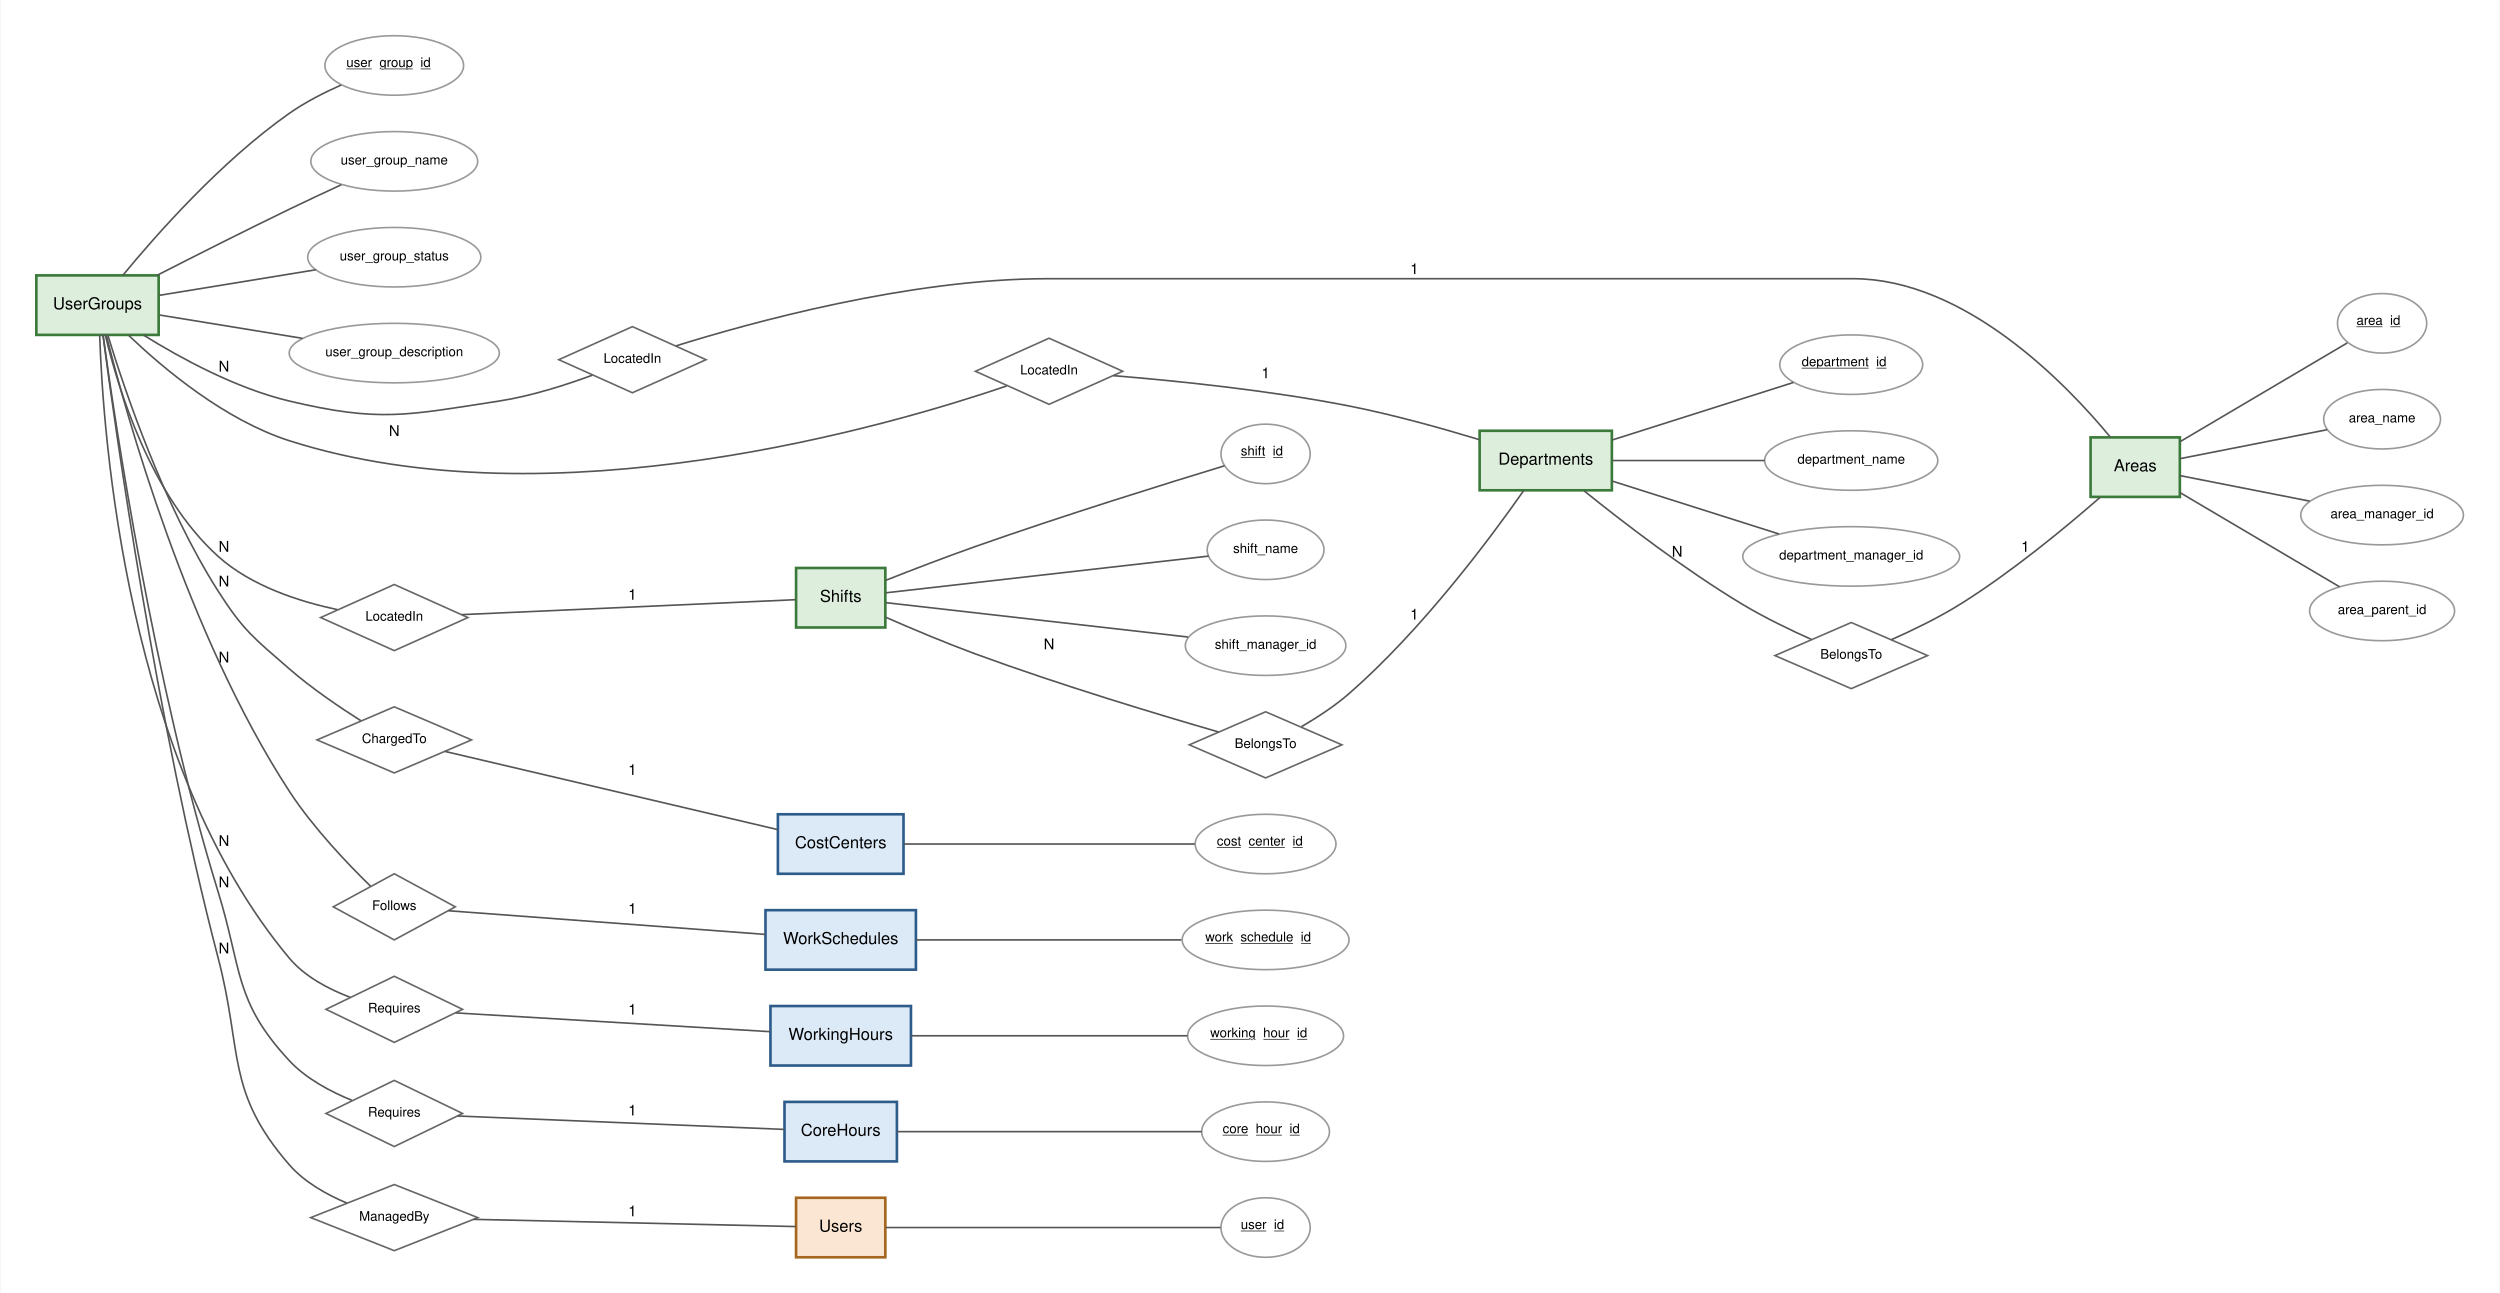
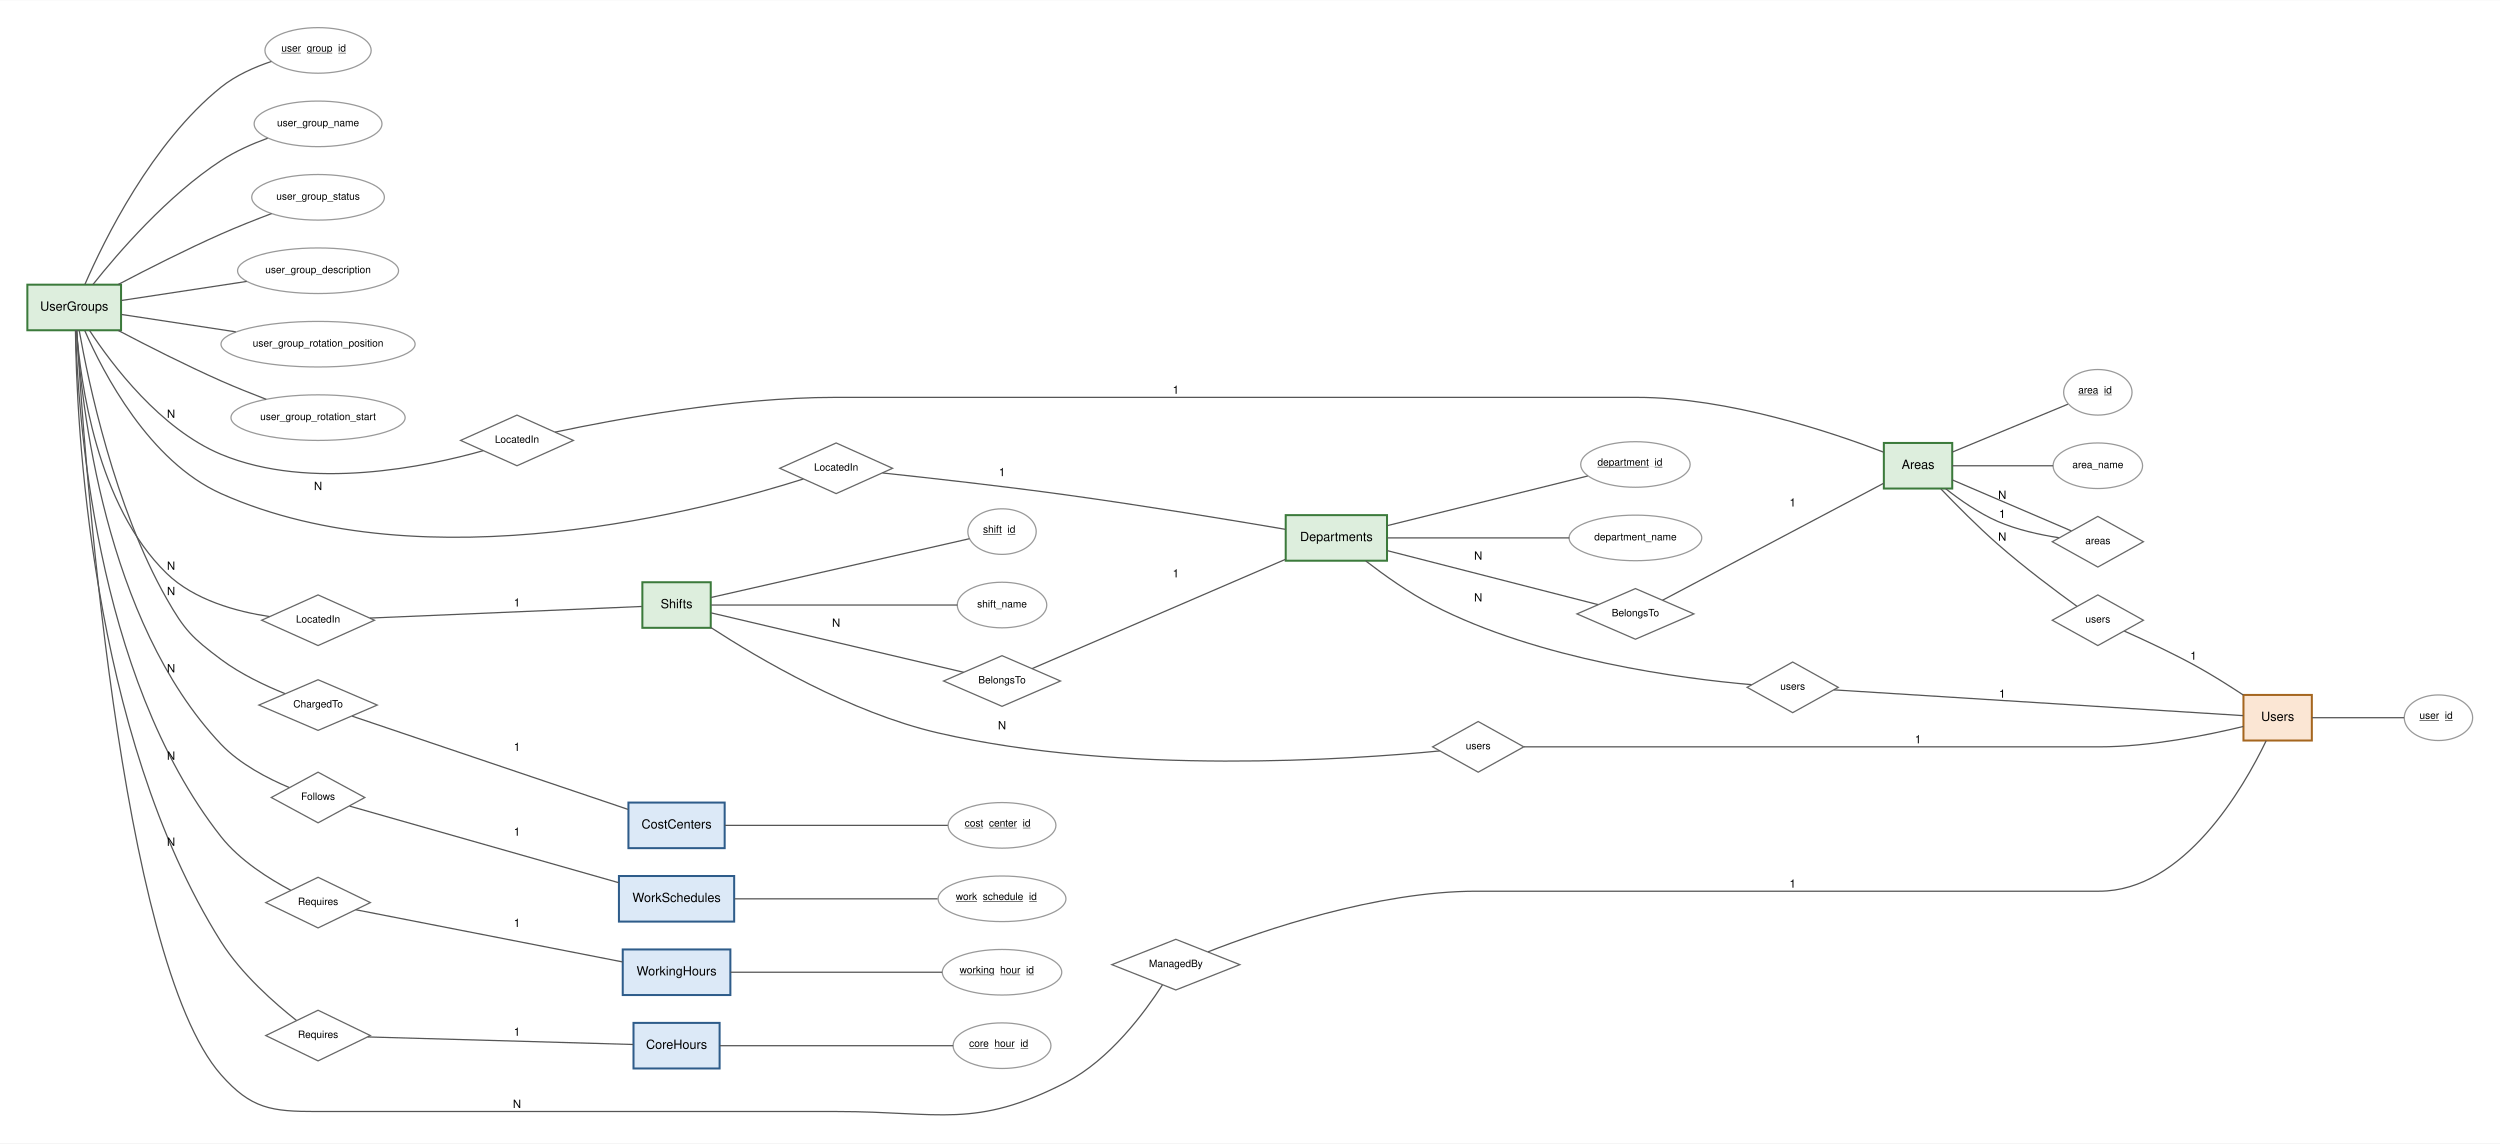
- <svg xmlns="http://www.w3.org/2000/svg" width="1512pt" height="782pt" viewBox="0.00 0.00 1511.63 782.20">
-   <g id="graph0" class="graph" transform="scale(1 1) rotate(0) translate(21.6 760.6)">
-     <polygon fill="white" stroke="transparent" points="-21.6,21.6 -21.6,-760.6 1490.03,-760.6 1490.03,21.6 -21.6,21.6" />
+ <svg xmlns="http://www.w3.org/2000/svg" width="1974pt" height="903pt" viewBox="0.00 0.00 1974.35 902.72">
+   <g id="graph0" class="graph" transform="scale(1 1) rotate(0) translate(21.6 881.12)">
+     <polygon fill="white" stroke="transparent" points="-21.6,21.6 -21.6,-881.12 1952.75,-881.12 1952.75,21.6 -21.6,21.6" />
    <g id="node1" class="node">
-       <polygon fill="#ddeedd" stroke="#3b7a3b" stroke-width="1.6" points="1296.73,-496 1242.73,-496 1242.73,-460 1296.73,-460 1296.73,-496" />
-       <text text-anchor="middle" x="1269.73" y="-475.5" font-family="Helvetica,sans-Serif" font-size="10.00">Areas</text>
+       <polygon fill="#ddeedd" stroke="#3b7a3b" stroke-width="1.6" points="1520.15,-531.52 1466.15,-531.52 1466.15,-495.52 1520.15,-495.52 1520.15,-531.52" />
+       <text text-anchor="middle" x="1493.15" y="-511.02" font-family="Helvetica,sans-Serif" font-size="10.00">Areas</text>
    </g>
    <g id="node2" class="node">
-       <ellipse fill="white" stroke="#999999" cx="1419.08" cy="-565" rx="27" ry="18" />
-       <text text-anchor="start" x="1403.58" y="-564.1" font-family="Helvetica,sans-Serif" text-decoration="underline" font-size="8.00">area_id</text>
+       <ellipse fill="white" stroke="#999999" cx="1635.15" cy="-571.52" rx="27" ry="18" />
+       <text text-anchor="start" x="1619.65" y="-570.62" font-family="Helvetica,sans-Serif" text-decoration="underline" font-size="8.00">area_id</text>
    </g>
    <g id="edge1" class="edge">
-       <path fill="none" stroke="#555555" d="M1296.73,-493.35C1325.65,-510.43 1371.74,-537.64 1398.01,-553.15" />
+       <path fill="none" stroke="#555555" d="M1520.15,-524.29C1546.4,-535.17 1586.54,-551.8 1611.52,-562.14" />
    </g>
    <g id="node3" class="node">
-       <ellipse fill="white" stroke="#999999" cx="1419.08" cy="-507" rx="35.34" ry="18" />
-       <text text-anchor="middle" x="1419.08" y="-505.1" font-family="Helvetica,sans-Serif" font-size="8.00">area_name</text>
+       <ellipse fill="white" stroke="#999999" cx="1635.15" cy="-513.52" rx="35.34" ry="18" />
+       <text text-anchor="middle" x="1635.15" y="-511.62" font-family="Helvetica,sans-Serif" font-size="8.00">area_name</text>
    </g>
    <g id="edge2" class="edge">
-       <path fill="none" stroke="#555555" d="M1296.73,-483.12C1321.6,-488.01 1359.17,-495.41 1385.91,-500.67" />
+       <path fill="none" stroke="#555555" d="M1520.15,-513.52C1542.61,-513.52 1575.23,-513.52 1599.82,-513.52" />
+     </g>
+     <g id="node27" class="node">
+       <polygon fill="white" stroke="#666666" points="1635.15,-473.52 1599.15,-453.52 1635.15,-433.52 1671.15,-453.52 1635.15,-473.52" />
+       <text text-anchor="middle" x="1635.15" y="-451.62" font-family="Helvetica,sans-Serif" font-size="8.00">areas</text>
+     </g>
+     <g id="edge18" class="edge">
+       <path fill="none" stroke="#555555" d="M1520.15,-502.37C1547.35,-490.72 1589.46,-472.67 1614.17,-462.08" />
+       <text text-anchor="middle" x="1559.65" y="-487.32" font-family="Helvetica,sans-Serif" font-size="9.00">N</text>
+     </g>
+     <g id="node28" class="node">
+       <polygon fill="white" stroke="#666666" points="1635.15,-411.52 1599.15,-391.52 1635.15,-371.52 1671.15,-391.52 1635.15,-411.52" />
+       <text text-anchor="middle" x="1635.15" y="-389.62" font-family="Helvetica,sans-Serif" font-size="8.00">users</text>
+     </g>
+     <g id="edge20" class="edge">
+       <path fill="none" stroke="#555555" d="M1511.2,-495.25C1523.33,-482.56 1540.25,-465.48 1556.15,-451.52 1576.94,-433.26 1602.65,-414.08 1618.73,-402.46" />
+       <text text-anchor="middle" x="1559.65" y="-454.32" font-family="Helvetica,sans-Serif" font-size="9.00">N</text>
    </g>
    <g id="node4" class="node">
-       <ellipse fill="white" stroke="#999999" cx="1419.08" cy="-449" rx="49.2" ry="18" />
-       <text text-anchor="middle" x="1419.08" y="-447.1" font-family="Helvetica,sans-Serif" font-size="8.00">area_manager_id</text>
+       <polygon fill="#ddeedd" stroke="#3b7a3b" stroke-width="1.6" points="1073.78,-474.52 993.78,-474.52 993.78,-438.52 1073.78,-438.52 1073.78,-474.52" />
+       <text text-anchor="middle" x="1033.78" y="-454.02" font-family="Helvetica,sans-Serif" font-size="10.00">Departments</text>
+     </g>
+     <g id="node5" class="node">
+       <ellipse fill="white" stroke="#999999" cx="1269.96" cy="-514.52" rx="43.22" ry="18" />
+       <text text-anchor="start" x="1239.96" y="-513.62" font-family="Helvetica,sans-Serif" text-decoration="underline" font-size="8.00">department_id</text>
    </g>
    <g id="edge3" class="edge">
-       <path fill="none" stroke="#555555" d="M1296.73,-472.88C1318.46,-468.61 1349.89,-462.42 1375.31,-457.42" />
-     </g>
-     <g id="node5" class="node">
-       <ellipse fill="white" stroke="#999999" cx="1419.08" cy="-391" rx="43.85" ry="18" />
-       <text text-anchor="middle" x="1419.08" y="-389.1" font-family="Helvetica,sans-Serif" font-size="8.00">area_parent_id</text>
+       <path fill="none" stroke="#555555" d="M1073.97,-466.23C1118.11,-477.16 1189.28,-494.79 1232.34,-505.45" />
+     </g>
+     <g id="node6" class="node">
+       <ellipse fill="white" stroke="#999999" cx="1269.96" cy="-456.52" rx="52.37" ry="18" />
+       <text text-anchor="middle" x="1269.96" y="-454.62" font-family="Helvetica,sans-Serif" font-size="8.00">department_name</text>
    </g>
    <g id="edge4" class="edge">
-       <path fill="none" stroke="#555555" d="M1296.73,-462.65C1324,-446.55 1366.52,-421.44 1393.31,-405.62" />
-     </g>
-     <g id="node6" class="node">
-       <polygon fill="#ddeedd" stroke="#3b7a3b" stroke-width="1.6" points="953.13,-500 873.13,-500 873.13,-464 953.13,-464 953.13,-500" />
-       <text text-anchor="middle" x="913.13" y="-479.5" font-family="Helvetica,sans-Serif" font-size="10.00">Departments</text>
+       <path fill="none" stroke="#555555" d="M1073.97,-456.52C1113.43,-456.52 1174.47,-456.52 1217.74,-456.52" />
+     </g>
+     <g id="node29" class="node">
+       <polygon fill="white" stroke="#666666" points="1269.96,-416.52 1223.78,-396.52 1269.96,-376.52 1316.14,-396.52 1269.96,-416.52" />
+       <text text-anchor="middle" x="1269.96" y="-394.62" font-family="Helvetica,sans-Serif" font-size="8.00">BelongsTo</text>
+     </g>
+     <g id="edge22" class="edge">
+       <path fill="none" stroke="#555555" d="M1073.97,-446.48C1120.98,-434.43 1198.63,-414.54 1240.35,-403.85" />
+       <text text-anchor="middle" x="1145.78" y="-439.32" font-family="Helvetica,sans-Serif" font-size="9.00">N</text>
+     </g>
+     <g id="node30" class="node">
+       <polygon fill="white" stroke="#666666" points="1394.15,-358.52 1358.15,-338.52 1394.15,-318.52 1430.15,-338.52 1394.15,-358.52" />
+       <text text-anchor="middle" x="1394.15" y="-336.62" font-family="Helvetica,sans-Serif" font-size="8.00">users</text>
+     </g>
+     <g id="edge24" class="edge">
+       <path fill="none" stroke="#555555" d="M1057.03,-438.31C1071.43,-427.18 1090.94,-413.25 1109.78,-403.52 1194.09,-359.97 1307.39,-345.33 1361.63,-340.62" />
+       <text text-anchor="middle" x="1145.78" y="-406.32" font-family="Helvetica,sans-Serif" font-size="9.00">N</text>
    </g>
    <g id="node7" class="node">
-       <ellipse fill="white" stroke="#999999" cx="1097.93" cy="-540" rx="43.22" ry="18" />
-       <text text-anchor="start" x="1067.93" y="-539.1" font-family="Helvetica,sans-Serif" text-decoration="underline" font-size="8.00">department_id</text>
+       <polygon fill="#ddeedd" stroke="#3b7a3b" stroke-width="1.6" points="539.7,-421.52 485.7,-421.52 485.7,-385.52 539.7,-385.52 539.7,-421.52" />
+       <text text-anchor="middle" x="512.7" y="-401.02" font-family="Helvetica,sans-Serif" font-size="10.00">Shifts</text>
+     </g>
+     <g id="node8" class="node">
+       <ellipse fill="white" stroke="#999999" cx="769.74" cy="-461.52" rx="27" ry="18" />
+       <text text-anchor="start" x="754.74" y="-460.62" font-family="Helvetica,sans-Serif" text-decoration="underline" font-size="8.00">shift_id</text>
    </g>
    <g id="edge5" class="edge">
-       <path fill="none" stroke="#555555" d="M953.35,-494.44C985.97,-504.79 1031.94,-519.38 1063,-529.24" />
-     </g>
-     <g id="node8" class="node">
-       <ellipse fill="white" stroke="#999999" cx="1097.93" cy="-482" rx="52.37" ry="18" />
-       <text text-anchor="middle" x="1097.93" y="-480.1" font-family="Helvetica,sans-Serif" font-size="8.00">department_name</text>
+       <path fill="none" stroke="#555555" d="M540.04,-409.51C589.54,-420.77 695.84,-444.94 744.06,-455.91" />
+     </g>
+     <g id="node9" class="node">
+       <ellipse fill="white" stroke="#999999" cx="769.74" cy="-403.52" rx="35.34" ry="18" />
+       <text text-anchor="middle" x="769.74" y="-401.62" font-family="Helvetica,sans-Serif" font-size="8.00">shift_name</text>
    </g>
    <g id="edge6" class="edge">
-       <path fill="none" stroke="#555555" d="M953.35,-482C980.31,-482 1016.38,-482 1045.62,-482" />
-     </g>
-     <g id="node9" class="node">
-       <ellipse fill="white" stroke="#999999" cx="1097.93" cy="-424" rx="65.6" ry="18" />
-       <text text-anchor="middle" x="1097.93" y="-422.1" font-family="Helvetica,sans-Serif" font-size="8.00">department_manager_id</text>
+       <path fill="none" stroke="#555555" d="M540.04,-403.52C586.49,-403.52 682.94,-403.52 734.5,-403.52" />
+     </g>
+     <g id="node31" class="node">
+       <polygon fill="white" stroke="#666666" points="769.74,-363.52 723.56,-343.52 769.74,-323.52 815.92,-343.52 769.74,-363.52" />
+       <text text-anchor="middle" x="769.74" y="-341.62" font-family="Helvetica,sans-Serif" font-size="8.00">BelongsTo</text>
+     </g>
+     <g id="edge26" class="edge">
+       <path fill="none" stroke="#555555" d="M540.04,-397.32C588.02,-386.04 689.34,-362.2 739.43,-350.41" />
+       <text text-anchor="middle" x="638.73" y="-386.32" font-family="Helvetica,sans-Serif" font-size="9.00">N</text>
+     </g>
+     <g id="node32" class="node">
+       <polygon fill="white" stroke="#666666" points="1145.78,-311.52 1109.78,-291.52 1145.78,-271.52 1181.78,-291.52 1145.78,-311.52" />
+       <text text-anchor="middle" x="1145.78" y="-289.62" font-family="Helvetica,sans-Serif" font-size="8.00">users</text>
+     </g>
+     <g id="edge28" class="edge">
+       <path fill="none" stroke="#555555" d="M539.8,-385.74C577.45,-361.28 650.1,-318.48 719.26,-302.52 864.71,-268.96 1045.56,-281.51 1115.38,-288.3" />
+       <text text-anchor="middle" x="769.74" y="-305.32" font-family="Helvetica,sans-Serif" font-size="9.00">N</text>
+     </g>
+     <g id="node10" class="node">
+       <polygon fill="#ddeedd" stroke="#3b7a3b" stroke-width="1.6" points="74,-656.52 0,-656.52 0,-620.52 74,-620.52 74,-656.52" />
+       <text text-anchor="middle" x="37" y="-636.02" font-family="Helvetica,sans-Serif" font-size="10.00">UserGroups</text>
+     </g>
+     <g id="node11" class="node">
+       <ellipse fill="white" stroke="#999999" cx="229.58" cy="-841.52" rx="41.95" ry="18" />
+       <text text-anchor="start" x="200.58" y="-840.62" font-family="Helvetica,sans-Serif" text-decoration="underline" font-size="8.00">user_group_id</text>
    </g>
    <g id="edge7" class="edge">
-       <path fill="none" stroke="#555555" d="M953.35,-469.56C983.04,-460.14 1023.77,-447.21 1054.27,-437.54" />
-     </g>
-     <g id="node29" class="node">
-       <polygon fill="white" stroke="#666666" points="1097.93,-384 1051.75,-364 1097.93,-344 1144.11,-364 1097.93,-384" />
-       <text text-anchor="middle" x="1097.93" y="-362.1" font-family="Helvetica,sans-Serif" font-size="8.00">BelongsTo</text>
-     </g>
-     <g id="edge20" class="edge">
-       <path fill="none" stroke="#555555" d="M936.31,-463.66C959.39,-445.07 997,-416.1 1032.13,-395 1045.5,-386.98 1061.26,-379.4 1073.89,-373.74" />
-       <text text-anchor="middle" x="992.63" y="-423.8" font-family="Helvetica,sans-Serif" font-size="9.00">N</text>
-     </g>
-     <g id="node10" class="node">
-       <polygon fill="#ddeedd" stroke="#3b7a3b" stroke-width="1.6" points="513.61,-417 459.61,-417 459.61,-381 513.61,-381 513.61,-417" />
-       <text text-anchor="middle" x="486.61" y="-396.5" font-family="Helvetica,sans-Serif" font-size="10.00">Shifts</text>
-     </g>
-     <g id="node11" class="node">
-       <ellipse fill="white" stroke="#999999" cx="743.65" cy="-486" rx="27" ry="18" />
-       <text text-anchor="start" x="728.65" y="-485.1" font-family="Helvetica,sans-Serif" text-decoration="underline" font-size="8.00">shift_id</text>
+       <path fill="none" stroke="#555555" d="M45.45,-656.72C60.62,-691.69 98.37,-768.65 153,-812.52 164.51,-821.76 179.29,-828.3 192.72,-832.8" />
+     </g>
+     <g id="node12" class="node">
+       <ellipse fill="white" stroke="#999999" cx="229.58" cy="-783.52" rx="50.47" ry="18" />
+       <text text-anchor="middle" x="229.58" y="-781.62" font-family="Helvetica,sans-Serif" font-size="8.00">user_group_name</text>
    </g>
    <g id="edge8" class="edge">
-       <path fill="none" stroke="#555555" d="M513.94,-409.57C529.59,-415.75 549.89,-423.57 568.11,-430 621.53,-448.84 685.05,-468.55 718.79,-478.82" />
-     </g>
-     <g id="node12" class="node">
-       <ellipse fill="white" stroke="#999999" cx="743.65" cy="-428" rx="35.34" ry="18" />
-       <text text-anchor="middle" x="743.65" y="-426.1" font-family="Helvetica,sans-Serif" font-size="8.00">shift_name</text>
+       <path fill="none" stroke="#555555" d="M51.75,-656.58C71.64,-681.63 110.72,-726.94 153,-754.52 164.18,-761.81 177.47,-767.69 189.77,-772.19" />
+     </g>
+     <g id="node13" class="node">
+       <ellipse fill="white" stroke="#999999" cx="229.58" cy="-725.52" rx="52.37" ry="18" />
+       <text text-anchor="middle" x="229.58" y="-723.62" font-family="Helvetica,sans-Serif" font-size="8.00">user_group_status</text>
    </g>
    <g id="edge9" class="edge">
-       <path fill="none" stroke="#555555" d="M513.94,-401.99C560.65,-407.31 657.91,-418.36 709.25,-424.2" />
-     </g>
-     <g id="node13" class="node">
-       <ellipse fill="white" stroke="#999999" cx="743.65" cy="-370" rx="48.56" ry="18" />
-       <text text-anchor="middle" x="743.65" y="-368.1" font-family="Helvetica,sans-Serif" font-size="8.00">shift_manager_id</text>
+       <path fill="none" stroke="#555555" d="M71.79,-656.69C94.47,-668.61 125.19,-684.21 153,-696.52 165.85,-702.21 180.19,-707.88 192.9,-712.67" />
+     </g>
+     <g id="node14" class="node">
+       <ellipse fill="white" stroke="#999999" cx="229.58" cy="-667.52" rx="63.56" ry="18" />
+       <text text-anchor="middle" x="229.58" y="-665.62" font-family="Helvetica,sans-Serif" font-size="8.00">user_group_description</text>
    </g>
    <g id="edge10" class="edge">
-       <path fill="none" stroke="#555555" d="M513.94,-396.01C557.09,-391.1 643.36,-381.29 696.74,-375.22" />
-     </g>
-     <g id="node30" class="node">
-       <polygon fill="white" stroke="#666666" points="743.65,-330 697.47,-310 743.65,-290 789.83,-310 743.65,-330" />
-       <text text-anchor="middle" x="743.65" y="-308.1" font-family="Helvetica,sans-Serif" font-size="8.00">BelongsTo</text>
-     </g>
-     <g id="edge22" class="edge">
-       <path fill="none" stroke="#555555" d="M513.83,-387.19C529.45,-380.34 549.74,-371.76 568.11,-365 619.4,-346.14 680.56,-327.79 715.17,-317.79" />
-       <text text-anchor="middle" x="612.64" y="-367.8" font-family="Helvetica,sans-Serif" font-size="9.00">N</text>
-     </g>
-     <g id="node14" class="node">
-       <polygon fill="#ddeedd" stroke="#3b7a3b" stroke-width="1.6" points="74,-594 0,-594 0,-558 74,-558 74,-594" />
-       <text text-anchor="middle" x="37" y="-573.5" font-family="Helvetica,sans-Serif" font-size="10.00">UserGroups</text>
+       <path fill="none" stroke="#555555" d="M74.29,-644.04C102.27,-648.3 141.42,-654.26 173.28,-659.1" />
    </g>
    <g id="node15" class="node">
-       <ellipse fill="white" stroke="#999999" cx="216.53" cy="-721" rx="41.95" ry="18" />
-       <text text-anchor="start" x="187.53" y="-720.1" font-family="Helvetica,sans-Serif" text-decoration="underline" font-size="8.00">user_group_id</text>
+       <ellipse fill="white" stroke="#999999" cx="229.58" cy="-609.52" rx="76.65" ry="18" />
+       <text text-anchor="middle" x="229.58" y="-607.62" font-family="Helvetica,sans-Serif" font-size="8.00">user_group_rotation_position</text>
    </g>
    <g id="edge11" class="edge">
-       <path fill="none" stroke="#555555" d="M52.36,-594.08C72.67,-618.75 111.92,-663.16 153,-692 162.6,-698.74 174.01,-704.57 184.44,-709.19" />
+       <path fill="none" stroke="#555555" d="M74.29,-633C99.78,-629.12 134.55,-623.83 164.63,-619.25" />
    </g>
    <g id="node16" class="node">
-       <ellipse fill="white" stroke="#999999" cx="216.53" cy="-663" rx="50.47" ry="18" />
-       <text text-anchor="middle" x="216.53" y="-661.1" font-family="Helvetica,sans-Serif" font-size="8.00">user_group_name</text>
+       <ellipse fill="white" stroke="#999999" cx="229.58" cy="-551.52" rx="68.77" ry="18" />
+       <text text-anchor="middle" x="229.58" y="-549.62" font-family="Helvetica,sans-Serif" font-size="8.00">user_group_rotation_start</text>
    </g>
    <g id="edge12" class="edge">
-       <path fill="none" stroke="#555555" d="M73.08,-594.07C95.78,-605.67 126.03,-620.95 153,-634 163.23,-638.95 174.48,-644.22 184.58,-648.89" />
+       <path fill="none" stroke="#555555" d="M71.79,-620.35C94.47,-608.43 125.19,-592.83 153,-580.52 164.44,-575.46 177.06,-570.41 188.65,-565.98" />
+     </g>
+     <g id="node33" class="node">
+       <polygon fill="white" stroke="#666666" points="386.68,-553.52 342.13,-533.52 386.68,-513.52 431.23,-533.52 386.68,-553.52" />
+       <text text-anchor="middle" x="386.68" y="-531.62" font-family="Helvetica,sans-Serif" font-size="8.00">LocatedIn</text>
+     </g>
+     <g id="edge30" class="edge">
+       <path fill="none" stroke="#555555" d="M49.03,-620.47C66.92,-593.18 105.1,-542.48 153,-522.52 223.18,-493.27 315.77,-512.91 360,-525.41" />
+       <text text-anchor="middle" x="113.5" y="-551.32" font-family="Helvetica,sans-Serif" font-size="9.00">N</text>
+     </g>
+     <g id="node34" class="node">
+       <polygon fill="white" stroke="#666666" points="638.73,-531.52 594.18,-511.52 638.73,-491.52 683.28,-511.52 638.73,-531.52" />
+       <text text-anchor="middle" x="638.73" y="-509.62" font-family="Helvetica,sans-Serif" font-size="8.00">LocatedIn</text>
+     </g>
+     <g id="edge32" class="edge">
+       <path fill="none" stroke="#555555" d="M45.32,-620.31C59.91,-586.89 96.2,-516.89 153,-491.52 315.07,-419.12 538.81,-479.48 612.84,-503.08" />
+       <text text-anchor="middle" x="229.58" y="-494.32" font-family="Helvetica,sans-Serif" font-size="9.00">N</text>
+     </g>
+     <g id="node35" class="node">
+       <polygon fill="white" stroke="#666666" points="229.58,-411.52 185.02,-391.52 229.58,-371.52 274.13,-391.52 229.58,-411.52" />
+       <text text-anchor="middle" x="229.58" y="-389.62" font-family="Helvetica,sans-Serif" font-size="8.00">LocatedIn</text>
+     </g>
+     <g id="edge34" class="edge">
+       <path fill="none" stroke="#555555" d="M38.9,-620.48C41.88,-580.2 54.74,-482.26 110,-428.52 131.72,-407.39 165.32,-398.31 191.21,-394.42" />
+       <text text-anchor="middle" x="113.5" y="-431.32" font-family="Helvetica,sans-Serif" font-size="9.00">N</text>
+     </g>
+     <g id="node36" class="node">
+       <polygon fill="white" stroke="#666666" points="229.58,-344.52 182.84,-324.52 229.58,-304.52 276.32,-324.52 229.58,-344.52" />
+       <text text-anchor="middle" x="229.58" y="-322.62" font-family="Helvetica,sans-Serif" font-size="8.00">ChargedTo</text>
+     </g>
+     <g id="edge36" class="edge">
+       <path fill="none" stroke="#555555" d="M40.94,-620.46C48.06,-580.23 68.75,-481.09 110,-408.52 124.16,-383.62 130.07,-377.68 153,-360.52 168.36,-349.02 187.97,-339.81 203.37,-333.59" />
+       <text text-anchor="middle" x="113.5" y="-411.32" font-family="Helvetica,sans-Serif" font-size="9.00">N</text>
+     </g>
+     <g id="node37" class="node">
+       <polygon fill="white" stroke="#666666" points="229.58,-271.52 192.64,-251.52 229.58,-231.52 266.51,-251.52 229.58,-271.52" />
+       <text text-anchor="middle" x="229.58" y="-249.62" font-family="Helvetica,sans-Serif" font-size="8.00">Follows</text>
+     </g>
+     <g id="edge38" class="edge">
+       <path fill="none" stroke="#555555" d="M38.83,-620.45C42.38,-564.31 60.67,-390.85 153,-293.52 167.98,-277.73 190.24,-266.35 206.72,-259.45" />
+       <text text-anchor="middle" x="113.5" y="-350.32" font-family="Helvetica,sans-Serif" font-size="9.00">N</text>
+     </g>
+     <g id="node38" class="node">
+       <polygon fill="white" stroke="#666666" points="229.58,-188.52 188.27,-168.52 229.58,-148.52 270.88,-168.52 229.58,-188.52" />
+       <text text-anchor="middle" x="229.58" y="-166.62" font-family="Helvetica,sans-Serif" font-size="8.00">Requires</text>
+     </g>
+     <g id="edge40" class="edge">
+       <path fill="none" stroke="#555555" d="M38.18,-620.45C39.69,-558 52.38,-348.21 153,-220.52 167.79,-201.75 191.19,-187.13 208.04,-178.23" />
+       <text text-anchor="middle" x="113.5" y="-281.32" font-family="Helvetica,sans-Serif" font-size="9.00">N</text>
+     </g>
+     <g id="node39" class="node">
+       <polygon fill="white" stroke="#666666" points="229.58,-83.52 188.27,-63.52 229.58,-43.52 270.88,-63.52 229.58,-83.52" />
+       <text text-anchor="middle" x="229.58" y="-61.62" font-family="Helvetica,sans-Serif" font-size="8.00">Requires</text>
+     </g>
+     <g id="edge42" class="edge">
+       <path fill="none" stroke="#555555" d="M37.98,-620.51C38.72,-551.96 48.79,-302.85 153,-137.52 169.06,-112.04 195.56,-88.84 212.53,-75.45" />
+       <text text-anchor="middle" x="113.5" y="-213.32" font-family="Helvetica,sans-Serif" font-size="9.00">N</text>
+     </g>
+     <g id="node40" class="node">
+       <polygon fill="white" stroke="#666666" points="907,-139.52 856.45,-119.52 907,-99.52 957.55,-119.52 907,-139.52" />
+       <text text-anchor="middle" x="907" y="-117.62" font-family="Helvetica,sans-Serif" font-size="8.00">ManagedBy</text>
+     </g>
+     <g id="edge44" class="edge">
+       <path fill="none" stroke="#555555" d="M38.99,-620.46C44.34,-529.63 72.49,-123.57 153,-32.52 176.83,-5.57 192.6,-3.52 228.58,-3.52 228.58,-3.52 228.58,-3.52 639.73,-3.52 720.6,-3.52 748.36,10.56 820.22,-26.52 854.78,-44.34 882.55,-81.98 896.41,-103.51" />
+       <text text-anchor="middle" x="386.68" y="-6.32" font-family="Helvetica,sans-Serif" font-size="9.00">N</text>
    </g>
    <g id="node17" class="node">
-       <ellipse fill="white" stroke="#999999" cx="216.53" cy="-605" rx="52.37" ry="18" />
-       <text text-anchor="middle" x="216.53" y="-603.1" font-family="Helvetica,sans-Serif" font-size="8.00">user_group_status</text>
+       <polygon fill="#dce9f7" stroke="#2e5c8a" stroke-width="1.6" points="546.7,-73.52 478.7,-73.52 478.7,-37.52 546.7,-37.52 546.7,-73.52" />
+       <text text-anchor="middle" x="512.7" y="-53.02" font-family="Helvetica,sans-Serif" font-size="10.00">CoreHours</text>
+     </g>
+     <g id="node18" class="node">
+       <ellipse fill="white" stroke="#999999" cx="769.74" cy="-55.52" rx="38.64" ry="18" />
+       <text text-anchor="start" x="743.74" y="-54.62" font-family="Helvetica,sans-Serif" text-decoration="underline" font-size="8.00">core_hour_id</text>
    </g>
    <g id="edge13" class="edge">
-       <path fill="none" stroke="#555555" d="M74.35,-581.94C101.74,-586.41 139.51,-592.58 169.08,-597.41" />
-     </g>
-     <g id="node18" class="node">
-       <ellipse fill="white" stroke="#999999" cx="216.53" cy="-547" rx="63.56" ry="18" />
-       <text text-anchor="middle" x="216.53" y="-545.1" font-family="Helvetica,sans-Serif" font-size="8.00">user_group_description</text>
+       <path fill="none" stroke="#555555" d="M546.78,-55.52C594.23,-55.52 681.34,-55.52 731.16,-55.52" />
+     </g>
+     <g id="node19" class="node">
+       <polygon fill="#dce9f7" stroke="#2e5c8a" stroke-width="1.6" points="550.7,-247.52 474.7,-247.52 474.7,-211.52 550.7,-211.52 550.7,-247.52" />
+       <text text-anchor="middle" x="512.7" y="-227.02" font-family="Helvetica,sans-Serif" font-size="10.00">CostCenters</text>
+     </g>
+     <g id="node20" class="node">
+       <ellipse fill="white" stroke="#999999" cx="769.74" cy="-229.52" rx="42.58" ry="18" />
+       <text text-anchor="start" x="740.24" y="-228.62" font-family="Helvetica,sans-Serif" text-decoration="underline" font-size="8.00">cost_center_id</text>
    </g>
    <g id="edge14" class="edge">
-       <path fill="none" stroke="#555555" d="M74.35,-570.06C99.31,-565.98 132.87,-560.5 161.01,-555.91" />
-     </g>
-     <g id="node31" class="node">
-       <polygon fill="white" stroke="#666666" points="360.59,-563 316.03,-543 360.59,-523 405.14,-543 360.59,-563" />
-       <text text-anchor="middle" x="360.59" y="-541.1" font-family="Helvetica,sans-Serif" font-size="8.00">LocatedIn</text>
-     </g>
-     <g id="edge24" class="edge">
-       <path fill="none" stroke="#555555" d="M64.94,-557.83C87.4,-543.85 120.8,-525.66 153,-518 207.94,-504.93 224.24,-509.43 280.06,-518 299.51,-520.99 320.74,-527.85 336.37,-533.64" />
-       <text text-anchor="middle" x="113.5" y="-535.8" font-family="Helvetica,sans-Serif" font-size="9.00">N</text>
-     </g>
-     <g id="node32" class="node">
-       <polygon fill="white" stroke="#666666" points="612.64,-556 568.09,-536 612.64,-516 657.19,-536 612.64,-556" />
-       <text text-anchor="middle" x="612.64" y="-534.1" font-family="Helvetica,sans-Serif" font-size="8.00">LocatedIn</text>
-     </g>
-     <g id="edge26" class="edge">
-       <path fill="none" stroke="#555555" d="M55.89,-557.68C76.94,-537.57 114,-506.48 153,-494 312.16,-443.07 517.13,-503.29 587.03,-527.12" />
-       <text text-anchor="middle" x="216.53" y="-496.8" font-family="Helvetica,sans-Serif" font-size="9.00">N</text>
-     </g>
-     <g id="node33" class="node">
-       <polygon fill="white" stroke="#666666" points="216.53,-407 171.98,-387 216.53,-367 261.08,-387 216.53,-407" />
-       <text text-anchor="middle" x="216.53" y="-385.1" font-family="Helvetica,sans-Serif" font-size="8.00">LocatedIn</text>
-     </g>
-     <g id="edge28" class="edge">
-       <path fill="none" stroke="#555555" d="M41.78,-557.8C49.28,-526.17 68.98,-460.92 110,-424 130.06,-405.95 159.45,-396.59 182.12,-391.81" />
-       <text text-anchor="middle" x="113.5" y="-426.8" font-family="Helvetica,sans-Serif" font-size="9.00">N</text>
-     </g>
-     <g id="node34" class="node">
-       <polygon fill="white" stroke="#666666" points="216.53,-333 169.79,-313 216.53,-293 263.27,-313 216.53,-333" />
-       <text text-anchor="middle" x="216.53" y="-311.1" font-family="Helvetica,sans-Serif" font-size="8.00">ChargedTo</text>
-     </g>
-     <g id="edge30" class="edge">
-       <path fill="none" stroke="#555555" d="M43.26,-557.82C53.2,-525.17 76.77,-455.12 110,-403 125.22,-379.13 131.64,-374.59 153,-356 166.62,-344.15 183.57,-332.67 196.38,-324.56" />
-       <text text-anchor="middle" x="113.5" y="-405.8" font-family="Helvetica,sans-Serif" font-size="9.00">N</text>
-     </g>
-     <g id="node35" class="node">
-       <polygon fill="white" stroke="#666666" points="216.53,-232 179.6,-212 216.53,-192 253.46,-212 216.53,-232" />
-       <text text-anchor="middle" x="216.53" y="-210.1" font-family="Helvetica,sans-Serif" font-size="8.00">Follows</text>
-     </g>
-     <g id="edge32" class="edge">
-       <path fill="none" stroke="#555555" d="M42.31,-557.91C54.29,-509.98 91.25,-376.85 153,-282 167.4,-259.88 188.62,-237.72 202.25,-224.43" />
-       <text text-anchor="middle" x="113.5" y="-359.8" font-family="Helvetica,sans-Serif" font-size="9.00">N</text>
-     </g>
-     <g id="node36" class="node">
-       <polygon fill="white" stroke="#666666" points="216.53,-170 175.23,-150 216.53,-130 257.83,-150 216.53,-170" />
-       <text text-anchor="middle" x="216.53" y="-148.1" font-family="Helvetica,sans-Serif" font-size="8.00">Requires</text>
-     </g>
-     <g id="edge34" class="edge">
-       <path fill="none" stroke="#555555" d="M38.32,-557.91C40.31,-497.33 54.44,-298.75 153,-181 162.49,-169.66 177.13,-162.09 189.87,-157.27" />
-       <text text-anchor="middle" x="113.5" y="-248.8" font-family="Helvetica,sans-Serif" font-size="9.00">N</text>
-     </g>
-     <g id="node37" class="node">
-       <polygon fill="white" stroke="#666666" points="216.53,-107 175.23,-87 216.53,-67 257.83,-87 216.53,-107" />
-       <text text-anchor="middle" x="216.53" y="-85.1" font-family="Helvetica,sans-Serif" font-size="8.00">Requires</text>
-     </g>
-     <g id="edge36" class="edge">
-       <path fill="none" stroke="#555555" d="M40.36,-557.96C47.55,-505.23 71.03,-347.18 110,-221 124.52,-173.99 119.52,-155.05 153,-119 163.29,-107.92 178.28,-100.06 191.01,-94.91" />
-       <text text-anchor="middle" x="113.5" y="-223.8" font-family="Helvetica,sans-Serif" font-size="9.00">N</text>
-     </g>
-     <g id="node38" class="node">
-       <polygon fill="white" stroke="#666666" points="216.53,-44 165.98,-24 216.53,-4 267.08,-24 216.53,-44" />
-       <text text-anchor="middle" x="216.53" y="-22.1" font-family="Helvetica,sans-Serif" font-size="8.00">ManagedBy</text>
-     </g>
-     <g id="edge38" class="edge">
-       <path fill="none" stroke="#555555" d="M40.34,-557.68C47.77,-501.03 72.61,-323.97 110,-181 124.87,-124.16 114.5,-100.38 153,-56 162.19,-45.41 175.74,-37.87 187.88,-32.79" />
-       <text text-anchor="middle" x="113.5" y="-183.8" font-family="Helvetica,sans-Serif" font-size="9.00">N</text>
-     </g>
-     <g id="node19" class="node">
-       <polygon fill="#dce9f7" stroke="#2e5c8a" stroke-width="1.6" points="520.61,-94 452.61,-94 452.61,-58 520.61,-58 520.61,-94" />
-       <text text-anchor="middle" x="486.61" y="-73.5" font-family="Helvetica,sans-Serif" font-size="10.00">CoreHours</text>
-     </g>
-     <g id="node20" class="node">
-       <ellipse fill="white" stroke="#999999" cx="743.65" cy="-76" rx="38.64" ry="18" />
-       <text text-anchor="start" x="717.65" y="-75.1" font-family="Helvetica,sans-Serif" text-decoration="underline" font-size="8.00">core_hour_id</text>
+       <path fill="none" stroke="#555555" d="M550.79,-229.52C597.62,-229.52 677.99,-229.52 726.95,-229.52" />
+     </g>
+     <g id="node21" class="node">
+       <polygon fill="#fbe6d4" stroke="#a5661f" stroke-width="1.6" points="1804.15,-332.52 1750.15,-332.52 1750.15,-296.52 1804.15,-296.52 1804.15,-332.52" />
+       <text text-anchor="middle" x="1777.15" y="-312.02" font-family="Helvetica,sans-Serif" font-size="10.00">Users</text>
+     </g>
+     <g id="node22" class="node">
+       <ellipse fill="white" stroke="#999999" cx="1904.15" cy="-314.52" rx="27" ry="18" />
+       <text text-anchor="start" x="1889.15" y="-313.62" font-family="Helvetica,sans-Serif" text-decoration="underline" font-size="8.00">user_id</text>
    </g>
    <g id="edge15" class="edge">
-       <path fill="none" stroke="#555555" d="M520.69,-76C568.13,-76 655.25,-76 705.07,-76" />
-     </g>
-     <g id="node21" class="node">
-       <polygon fill="#dce9f7" stroke="#2e5c8a" stroke-width="1.6" points="524.61,-268 448.61,-268 448.61,-232 524.61,-232 524.61,-268" />
-       <text text-anchor="middle" x="486.61" y="-247.5" font-family="Helvetica,sans-Serif" font-size="10.00">CostCenters</text>
-     </g>
-     <g id="node22" class="node">
-       <ellipse fill="white" stroke="#999999" cx="743.65" cy="-250" rx="42.58" ry="18" />
-       <text text-anchor="start" x="714.15" y="-249.1" font-family="Helvetica,sans-Serif" text-decoration="underline" font-size="8.00">cost_center_id</text>
+       <path fill="none" stroke="#555555" d="M1804.35,-314.52C1825.68,-314.52 1855.65,-314.52 1876.98,-314.52" />
+     </g>
+     <g id="node23" class="node">
+       <polygon fill="#dce9f7" stroke="#2e5c8a" stroke-width="1.6" points="558.2,-189.52 467.2,-189.52 467.2,-153.52 558.2,-153.52 558.2,-189.52" />
+       <text text-anchor="middle" x="512.7" y="-169.02" font-family="Helvetica,sans-Serif" font-size="10.00">WorkSchedules</text>
+     </g>
+     <g id="node24" class="node">
+       <ellipse fill="white" stroke="#999999" cx="769.74" cy="-171.52" rx="50.47" ry="18" />
+       <text text-anchor="start" x="733.24" y="-170.62" font-family="Helvetica,sans-Serif" text-decoration="underline" font-size="8.00">work_schedule_id</text>
    </g>
    <g id="edge16" class="edge">
-       <path fill="none" stroke="#555555" d="M524.7,-250C571.53,-250 651.89,-250 700.85,-250" />
-     </g>
-     <g id="node23" class="node">
-       <polygon fill="#fbe6d4" stroke="#a5661f" stroke-width="1.6" points="513.61,-36 459.61,-36 459.61,0 513.61,0 513.61,-36" />
-       <text text-anchor="middle" x="486.61" y="-15.5" font-family="Helvetica,sans-Serif" font-size="10.00">Users</text>
-     </g>
-     <g id="node24" class="node">
-       <ellipse fill="white" stroke="#999999" cx="743.65" cy="-18" rx="27" ry="18" />
-       <text text-anchor="start" x="728.65" y="-17.1" font-family="Helvetica,sans-Serif" text-decoration="underline" font-size="8.00">user_id</text>
+       <path fill="none" stroke="#555555" d="M558.42,-171.52C603.28,-171.52 672.22,-171.52 718.83,-171.52" />
+     </g>
+     <g id="node25" class="node">
+       <polygon fill="#dce9f7" stroke="#2e5c8a" stroke-width="1.6" points="555.2,-131.52 470.2,-131.52 470.2,-95.52 555.2,-95.52 555.2,-131.52" />
+       <text text-anchor="middle" x="512.7" y="-111.02" font-family="Helvetica,sans-Serif" font-size="10.00">WorkingHours</text>
+     </g>
+     <g id="node26" class="node">
+       <ellipse fill="white" stroke="#999999" cx="769.74" cy="-113.52" rx="47.16" ry="18" />
+       <text text-anchor="start" x="736.24" y="-112.62" font-family="Helvetica,sans-Serif" text-decoration="underline" font-size="8.00">working_hour_id</text>
    </g>
    <g id="edge17" class="edge">
-       <path fill="none" stroke="#555555" d="M513.94,-18C562.94,-18 667.57,-18 716.46,-18" />
-     </g>
-     <g id="node25" class="node">
-       <polygon fill="#dce9f7" stroke="#2e5c8a" stroke-width="1.6" points="532.11,-210 441.11,-210 441.11,-174 532.11,-174 532.11,-210" />
-       <text text-anchor="middle" x="486.61" y="-189.5" font-family="Helvetica,sans-Serif" font-size="10.00">WorkSchedules</text>
-     </g>
-     <g id="node26" class="node">
-       <ellipse fill="white" stroke="#999999" cx="743.65" cy="-192" rx="50.47" ry="18" />
-       <text text-anchor="start" x="707.15" y="-191.1" font-family="Helvetica,sans-Serif" text-decoration="underline" font-size="8.00">work_schedule_id</text>
-     </g>
-     <g id="edge18" class="edge">
-       <path fill="none" stroke="#555555" d="M532.33,-192C577.19,-192 646.13,-192 692.74,-192" />
-     </g>
-     <g id="node27" class="node">
-       <polygon fill="#dce9f7" stroke="#2e5c8a" stroke-width="1.6" points="529.11,-152 444.11,-152 444.11,-116 529.11,-116 529.11,-152" />
-       <text text-anchor="middle" x="486.61" y="-131.5" font-family="Helvetica,sans-Serif" font-size="10.00">WorkingHours</text>
-     </g>
-     <g id="node28" class="node">
-       <ellipse fill="white" stroke="#999999" cx="743.65" cy="-134" rx="47.16" ry="18" />
-       <text text-anchor="start" x="710.15" y="-133.1" font-family="Helvetica,sans-Serif" text-decoration="underline" font-size="8.00">working_hour_id</text>
+       <path fill="none" stroke="#555555" d="M555.25,-113.52C601.12,-113.52 674.78,-113.52 722.46,-113.52" />
    </g>
    <g id="edge19" class="edge">
-       <path fill="none" stroke="#555555" d="M529.16,-134C575.03,-134 648.69,-134 696.37,-134" />
+       <path fill="none" stroke="#555555" d="M1604.38,-456.67C1589.45,-458.98 1571.36,-462.91 1556.15,-469.52 1541.25,-475.99 1526.36,-486.4 1514.9,-495.47" />
+       <text text-anchor="middle" x="1559.65" y="-472.32" font-family="Helvetica,sans-Serif" font-size="9.00">1</text>
    </g>
    <g id="edge21" class="edge">
-       <path fill="none" stroke="#555555" d="M1122.08,-373.57C1134.74,-379.17 1150.5,-386.75 1163.73,-395 1195.08,-414.55 1227.99,-441.83 1248.43,-459.7" />
-       <text text-anchor="middle" x="1203.23" y="-426.8" font-family="Helvetica,sans-Serif" font-size="9.00">1</text>
+       <path fill="none" stroke="#555555" d="M1656.06,-382.94C1672.03,-375.84 1694.9,-365.23 1714.15,-354.52 1726.23,-347.79 1739.16,-339.62 1750.06,-332.42" />
+       <text text-anchor="middle" x="1710.65" y="-360.32" font-family="Helvetica,sans-Serif" font-size="9.00">1</text>
    </g>
    <g id="edge23" class="edge">
-       <path fill="none" stroke="#555555" d="M765.39,-321.02C774.65,-326.43 785.42,-333.41 794.13,-341 838.41,-379.59 880,-435.55 899.89,-463.97" />
-       <text text-anchor="middle" x="833.63" y="-385.8" font-family="Helvetica,sans-Serif" font-size="9.00">1</text>
+       <path fill="none" stroke="#555555" d="M1291.37,-407.32C1331.69,-428.64 1421.49,-476.14 1466.04,-499.71" />
+       <text text-anchor="middle" x="1394.15" y="-481.32" font-family="Helvetica,sans-Serif" font-size="9.00">1</text>
    </g>
    <g id="edge25" class="edge">
-       <path fill="none" stroke="#555555" d="M386.82,-551.31C431.58,-565.29 528.03,-592 611.64,-592 611.64,-592 611.64,-592 1098.93,-592 1166.93,-592 1228.21,-528.21 1254.77,-496.06" />
-       <text text-anchor="middle" x="833.63" y="-594.8" font-family="Helvetica,sans-Serif" font-size="9.00">1</text>
+       <path fill="none" stroke="#555555" d="M1426.65,-336.53C1500.1,-331.91 1681.65,-320.47 1749.76,-316.18" />
+       <text text-anchor="middle" x="1559.65" y="-330.32" font-family="Helvetica,sans-Serif" font-size="9.00">1</text>
    </g>
    <g id="edge27" class="edge">
-       <path fill="none" stroke="#555555" d="M651.59,-533.33C688.3,-530.33 745.38,-524.59 794.13,-515 820.74,-509.76 850.12,-501.56 872.9,-494.64" />
-       <text text-anchor="middle" x="743.65" y="-531.8" font-family="Helvetica,sans-Serif" font-size="9.00">1</text>
+       <path fill="none" stroke="#555555" d="M793.54,-353.35C838.24,-372.63 937.87,-415.59 993.43,-439.55" />
+       <text text-anchor="middle" x="907" y="-425.32" font-family="Helvetica,sans-Serif" font-size="9.00">1</text>
    </g>
    <g id="edge29" class="edge">
-       <path fill="none" stroke="#555555" d="M257.37,-388.78C312.95,-391.27 412.2,-395.71 459.35,-397.82" />
-       <text text-anchor="middle" x="360.59" y="-397.8" font-family="Helvetica,sans-Serif" font-size="9.00">1</text>
+       <path fill="none" stroke="#555555" d="M1181.86,-291.52C1229.65,-291.52 1317.87,-291.52 1393.15,-291.52 1393.15,-291.52 1393.15,-291.52 1636.15,-291.52 1676.29,-291.52 1722.07,-300.84 1750.04,-307.62" />
+       <text text-anchor="middle" x="1493.15" y="-294.32" font-family="Helvetica,sans-Serif" font-size="9.00">1</text>
    </g>
    <g id="edge31" class="edge">
-       <path fill="none" stroke="#555555" d="M247.24,-306.02C296.46,-294.45 394.77,-271.35 448.48,-258.73" />
-       <text text-anchor="middle" x="360.59" y="-291.8" font-family="Helvetica,sans-Serif" font-size="9.00">1</text>
+       <path fill="none" stroke="#555555" d="M416.76,-540.07C463.21,-549.95 557.12,-567.52 637.73,-567.52 637.73,-567.52 637.73,-567.52 1270.96,-567.52 1343.3,-567.52 1425.24,-539.92 1466.09,-524.19" />
+       <text text-anchor="middle" x="907" y="-570.32" font-family="Helvetica,sans-Serif" font-size="9.00">1</text>
    </g>
    <g id="edge33" class="edge">
-       <path fill="none" stroke="#555555" d="M249.33,-209.63C296.91,-206.08 386.78,-199.37 440.93,-195.33" />
-       <text text-anchor="middle" x="360.59" y="-207.8" font-family="Helvetica,sans-Serif" font-size="9.00">1</text>
+       <path fill="none" stroke="#555555" d="M675.4,-507.82C711.86,-503.94 770.07,-497.44 820.22,-490.52 880.94,-482.14 951.09,-470.54 993.68,-463.29" />
+       <text text-anchor="middle" x="769.74" y="-505.32" font-family="Helvetica,sans-Serif" font-size="9.00">1</text>
    </g>
    <g id="edge35" class="edge">
-       <path fill="none" stroke="#555555" d="M253.68,-147.84C303.13,-144.89 391.67,-139.61 443.88,-136.49" />
-       <text text-anchor="middle" x="360.59" y="-146.8" font-family="Helvetica,sans-Serif" font-size="9.00">1</text>
+       <path fill="none" stroke="#555555" d="M270.56,-393.23C328.92,-395.72 435.86,-400.28 485.33,-402.39" />
+       <text text-anchor="middle" x="386.68" y="-402.32" font-family="Helvetica,sans-Serif" font-size="9.00">1</text>
    </g>
    <g id="edge37" class="edge">
-       <path fill="none" stroke="#555555" d="M254.81,-85.47C307.32,-83.32 402.26,-79.42 452.45,-77.36" />
-       <text text-anchor="middle" x="360.59" y="-85.8" font-family="Helvetica,sans-Serif" font-size="9.00">1</text>
+       <path fill="none" stroke="#555555" d="M256.52,-315.75C306.54,-298.85 416.49,-261.7 474.37,-242.13" />
+       <text text-anchor="middle" x="386.68" y="-288.32" font-family="Helvetica,sans-Serif" font-size="9.00">1</text>
    </g>
    <g id="edge39" class="edge">
-       <path fill="none" stroke="#555555" d="M264.53,-22.95C321.15,-21.68 414.25,-19.6 459.41,-18.59" />
-       <text text-anchor="middle" x="360.59" y="-24.8" font-family="Helvetica,sans-Serif" font-size="9.00">1</text>
+       <path fill="none" stroke="#555555" d="M254.54,-244.7C301.62,-231.3 406.79,-201.38 467.04,-184.23" />
+       <text text-anchor="middle" x="386.68" y="-221.32" font-family="Helvetica,sans-Serif" font-size="9.00">1</text>
+     </g>
+     <g id="edge41" class="edge">
+       <path fill="none" stroke="#555555" d="M259.34,-162.89C309.3,-153.12 412.28,-132.97 470.06,-121.67" />
+       <text text-anchor="middle" x="386.68" y="-149.32" font-family="Helvetica,sans-Serif" font-size="9.00">1</text>
+     </g>
+     <g id="edge43" class="edge">
+       <path fill="none" stroke="#555555" d="M268.78,-62.43C324.18,-60.86 425.9,-57.96 478.41,-56.47" />
+       <text text-anchor="middle" x="386.68" y="-63.32" font-family="Helvetica,sans-Serif" font-size="9.00">1</text>
+     </g>
+     <g id="edge45" class="edge">
+       <path fill="none" stroke="#555555" d="M932.4,-129.62C974.81,-146.24 1065.21,-177.52 1144.78,-177.52 1144.78,-177.52 1144.78,-177.52 1636.15,-177.52 1703.31,-177.52 1750.17,-259.06 1768.08,-296.33" />
+       <text text-anchor="middle" x="1394.15" y="-180.32" font-family="Helvetica,sans-Serif" font-size="9.00">1</text>
    </g>
  </g>
</svg>
